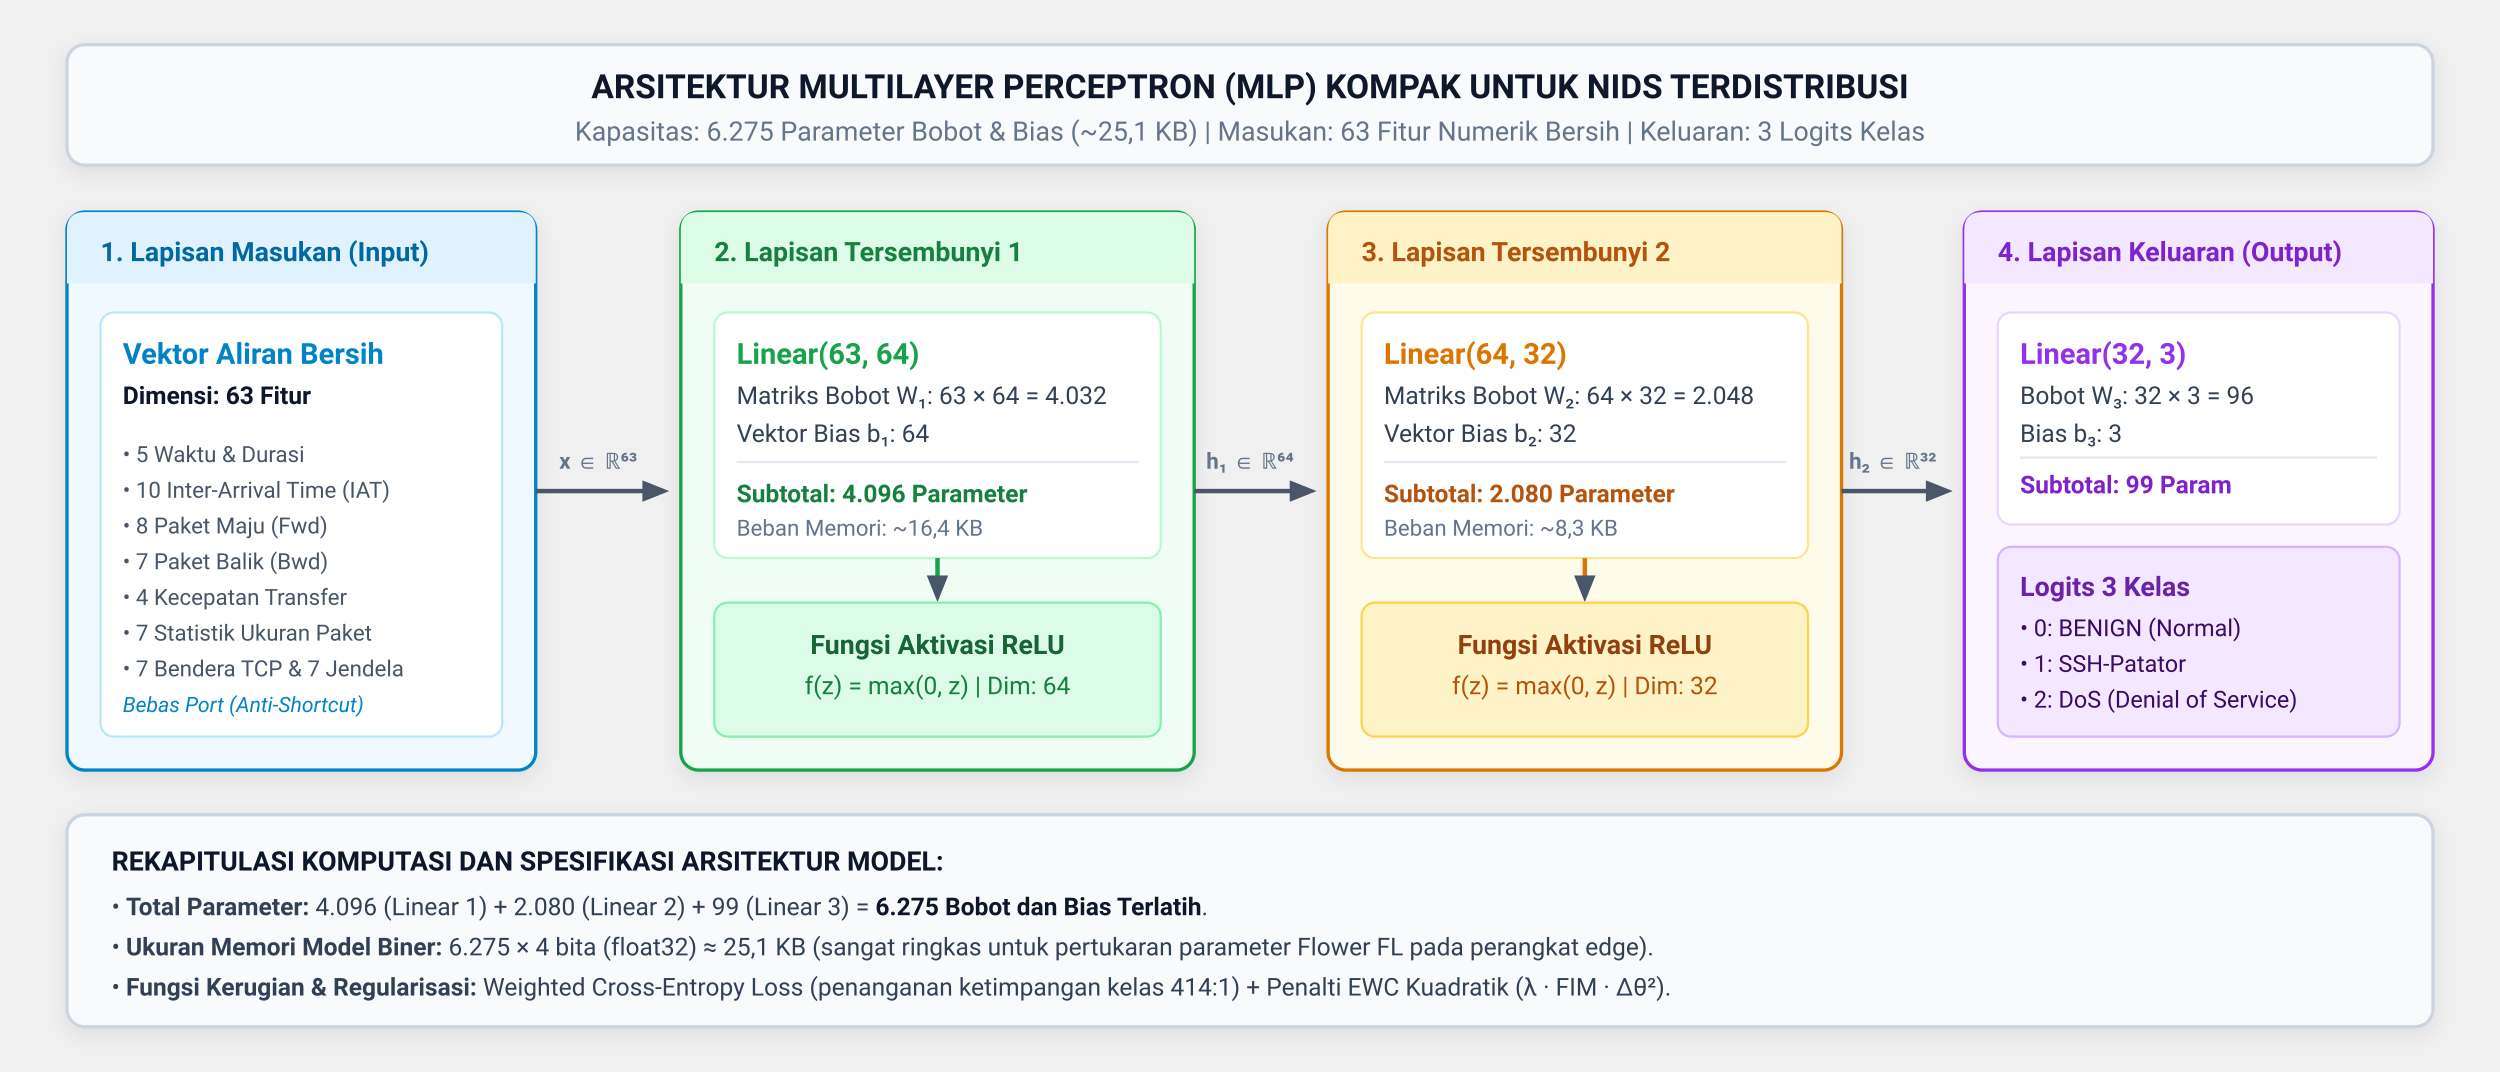
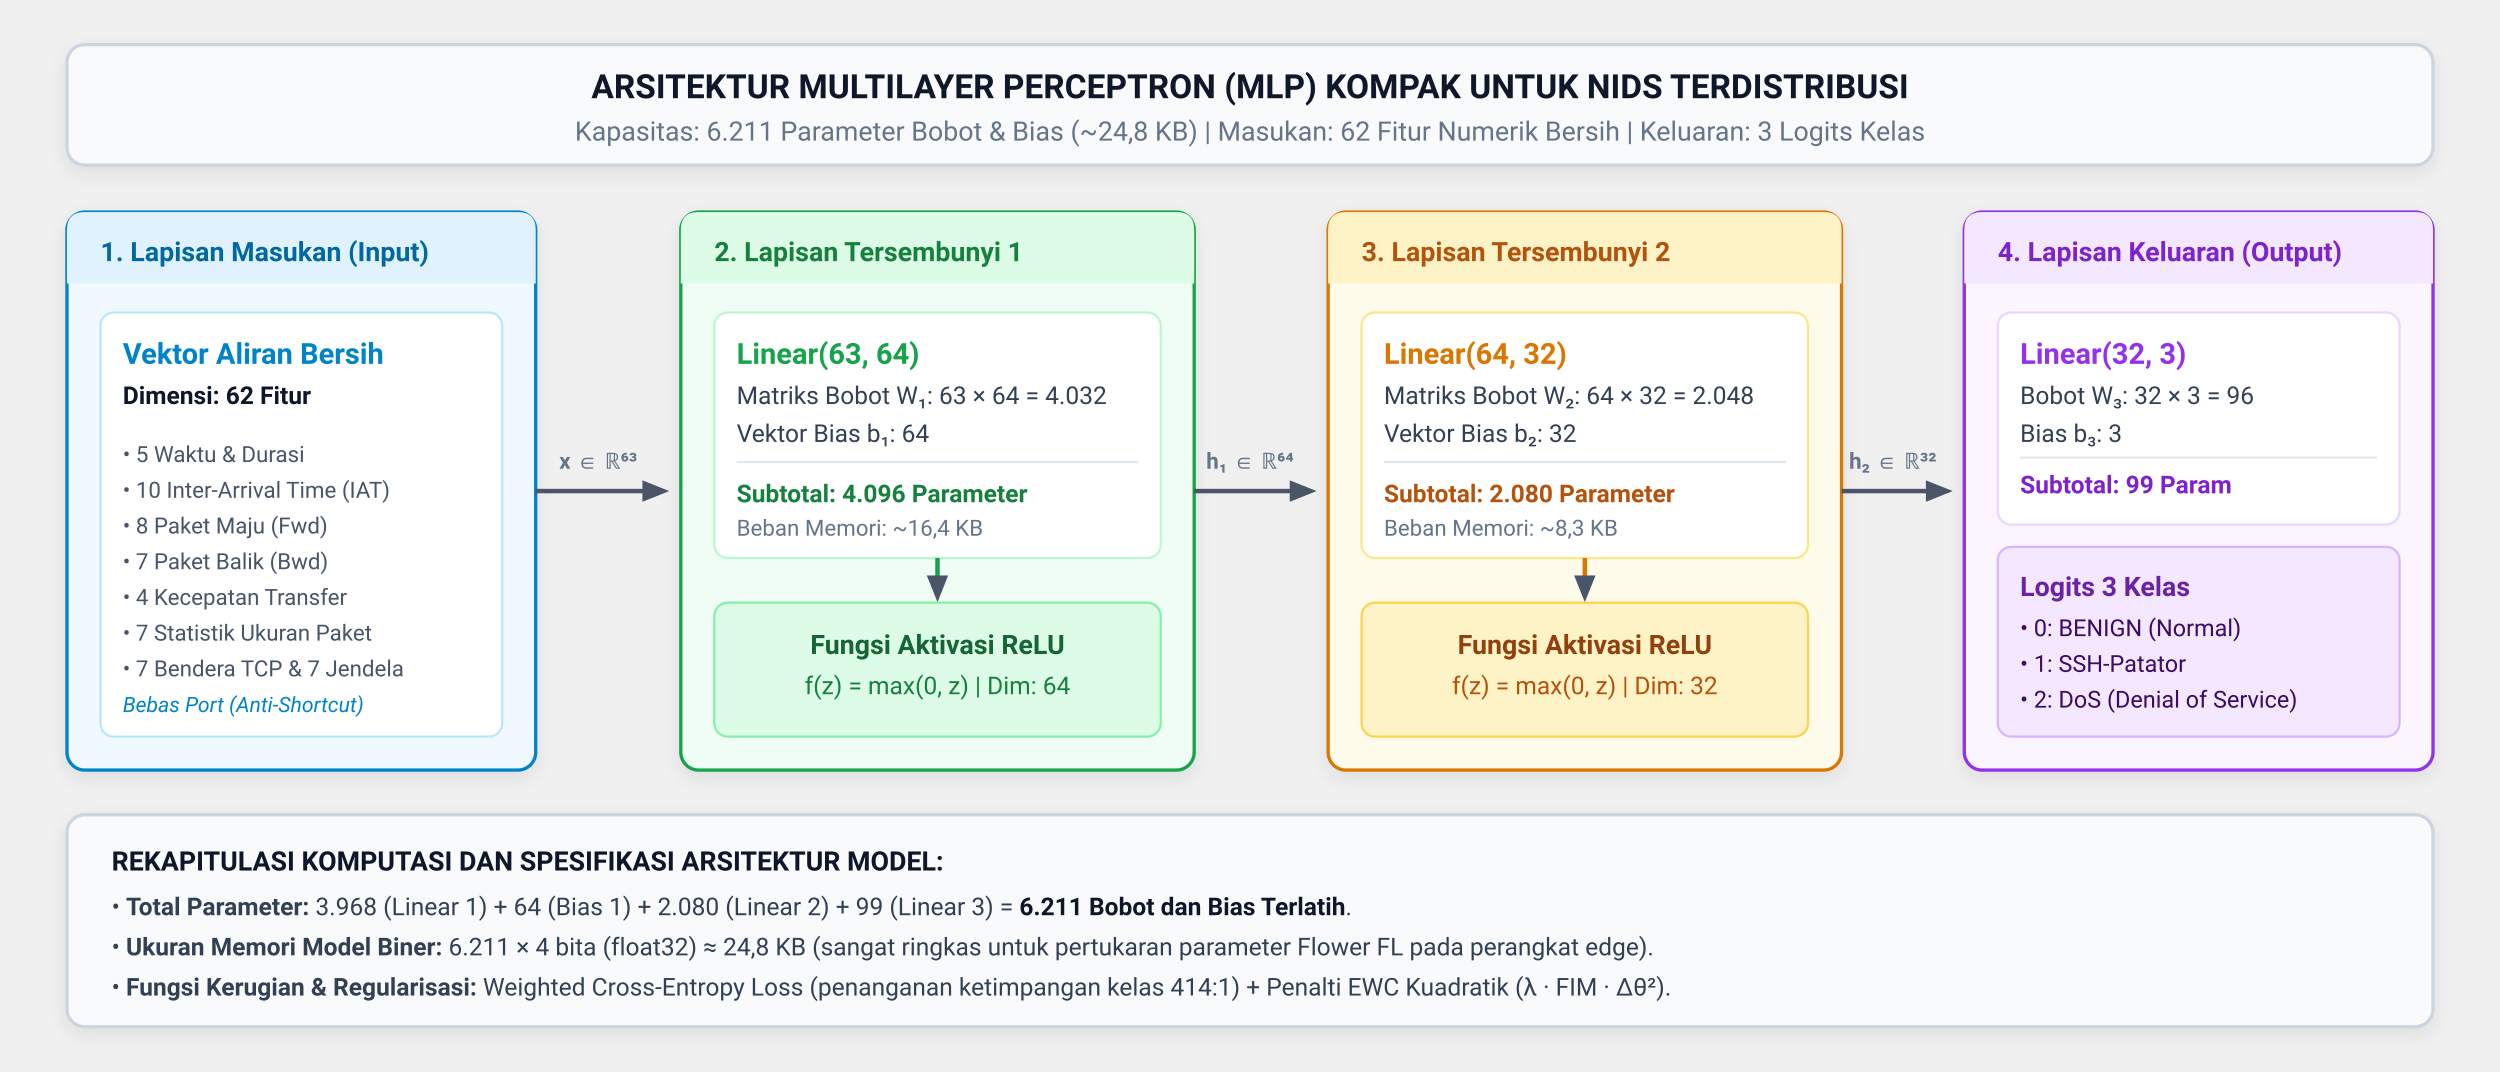
<svg xmlns="http://www.w3.org/2000/svg" viewBox="0 0 1120 480" width="100%" height="100%" style="background-color: #ffffff; font-family: -apple-system, BlinkMacSystemFont, 'Segoe UI', Roboto, Helvetica, Arial, sans-serif;">
  <defs>
    <marker id="arrow" viewBox="0 0 10 10" refX="6" refY="5" markerWidth="6" markerHeight="6" orient="auto-start-reverse">
      <path d="M 0 1 L 10 5 L 0 9 z" fill="#4a5568" />
    </marker>
    <filter id="shadow" x="-5%" y="-5%" width="110%" height="110%" filterUnits="userSpaceOnUse">
      <feDropShadow dx="0" dy="3" stdDeviation="4" flood-opacity="0.08" flood-color="#000000" />
    </filter>
  </defs>
  <rect x="30" y="20" width="1060" height="54" rx="8" fill="#f8fafc" stroke="#cbd5e1" stroke-width="1.5" filter="url(#shadow)" />
  <text x="560" y="44" text-anchor="middle" font-size="15" font-weight="700" fill="#0f172a">ARSITEKTUR MULTILAYER PERCEPTRON (MLP) KOMPAK UNTUK NIDS TERDISTRIBUSI</text>
-   <text x="560" y="63" text-anchor="middle" font-size="12" fill="#64748b">Kapasitas: 6.275 Parameter Bobot &amp; Bias (~25,1 KB) | Masukan: 63 Fitur Numerik Bersih | Keluaran: 3 Logits Kelas</text>
+   <text x="560" y="63" text-anchor="middle" font-size="12" fill="#64748b">Kapasitas: 6.211 Parameter Bobot &amp; Bias (~24,8 KB) | Masukan: 62 Fitur Numerik Bersih | Keluaran: 3 Logits Kelas</text>
  <g transform="translate(30, 95)" filter="url(#shadow)">
    <rect width="210" height="250" rx="8" fill="#f0f9ff" stroke="#0284c7" stroke-width="1.5" />
    <path d="M 0 8 Q 0 0 8 0 L 202 0 Q 210 0 210 8 L 210 32 L 0 32 Z" fill="#e0f2fe" />
    <text x="15" y="22" font-size="12" font-weight="700" fill="#0369a1">1. Lapisan Masukan (Input)</text>
    <rect x="15" y="45" width="180" height="190" rx="6" fill="#ffffff" stroke="#bae6fd" stroke-width="1" />
    <text x="25" y="68" font-size="13" font-weight="700" fill="#0284c7">Vektor Aliran Bersih</text>
-     <text x="25" y="86" font-size="11" font-weight="600" fill="#0f172a">Dimensi: 63 Fitur</text>
+     <text x="25" y="86" font-size="11" font-weight="600" fill="#0f172a">Dimensi: 62 Fitur</text>
    <text x="25" y="112" font-size="10" fill="#475569">• 5 Waktu &amp; Durasi</text>
    <text x="25" y="128" font-size="10" fill="#475569">• 10 Inter-Arrival Time (IAT)</text>
    <text x="25" y="144" font-size="10" fill="#475569">• 8 Paket Maju (Fwd)</text>
    <text x="25" y="160" font-size="10" fill="#475569">• 7 Paket Balik (Bwd)</text>
    <text x="25" y="176" font-size="10" fill="#475569">• 4 Kecepatan Transfer</text>
    <text x="25" y="192" font-size="10" fill="#475569">• 7 Statistik Ukuran Paket</text>
    <text x="25" y="208" font-size="10" fill="#475569">• 7 Bendera TCP &amp; 7 Jendela</text>
    <text x="25" y="224" font-size="9.5" font-style="italic" fill="#0284c7">Bebas Port (Anti-Shortcut)</text>
  </g>
  <path d="M 240 220 L 295 220" stroke="#4a5568" stroke-width="2" fill="none" marker-end="url(#arrow)" />
  <text x="268" y="210" text-anchor="middle" font-size="10" font-weight="600" fill="#64748b">x ∈ ℝ⁶³</text>
  <g transform="translate(305, 95)" filter="url(#shadow)">
    <rect width="230" height="250" rx="8" fill="#f0fdf4" stroke="#16a34a" stroke-width="1.5" />
    <path d="M 0 8 Q 0 0 8 0 L 222 0 Q 230 0 230 8 L 230 32 L 0 32 Z" fill="#dcfce7" />
    <text x="15" y="22" font-size="12" font-weight="700" fill="#15803d">2. Lapisan Tersembunyi 1</text>
    <rect x="15" y="45" width="200" height="110" rx="6" fill="#ffffff" stroke="#bbf7d0" stroke-width="1" />
    <text x="25" y="68" font-size="13" font-weight="700" fill="#16a34a">Linear(63, 64)</text>
    <text x="25" y="86" font-size="11" fill="#334155">Matriks Bobot W₁: 63 × 64 = 4.032</text>
    <text x="25" y="103" font-size="11" fill="#334155">Vektor Bias b₁: 64</text>
    <line x1="25" y1="112" x2="205" y2="112" stroke="#e2e8f0" stroke-width="1" />
    <text x="25" y="130" font-size="11" font-weight="700" fill="#15803d">Subtotal: 4.096 Parameter</text>
    <text x="25" y="145" font-size="10" fill="#64748b">Beban Memori: ~16,4 KB</text>
    <path d="M 115 155 L 115 170" stroke="#16a34a" stroke-width="2" fill="none" marker-end="url(#arrow)" />
    <rect x="15" y="175" width="200" height="60" rx="6" fill="#dcfce7" stroke="#86efac" stroke-width="1" />
    <text x="115" y="198" text-anchor="middle" font-size="12" font-weight="700" fill="#166534">Fungsi Aktivasi ReLU</text>
    <text x="115" y="216" text-anchor="middle" font-size="11" fill="#15803d">f(z) = max(0, z)  |  Dim: 64</text>
  </g>
  <path d="M 535 220 L 585 220" stroke="#4a5568" stroke-width="2" fill="none" marker-end="url(#arrow)" />
  <text x="560" y="210" text-anchor="middle" font-size="10" font-weight="600" fill="#64748b">h₁ ∈ ℝ⁶⁴</text>
  <g transform="translate(595, 95)" filter="url(#shadow)">
    <rect width="230" height="250" rx="8" fill="#fffbeb" stroke="#d97706" stroke-width="1.5" />
    <path d="M 0 8 Q 0 0 8 0 L 222 0 Q 230 0 230 8 L 230 32 L 0 32 Z" fill="#fef3c7" />
    <text x="15" y="22" font-size="12" font-weight="700" fill="#b45309">3. Lapisan Tersembunyi 2</text>
    <rect x="15" y="45" width="200" height="110" rx="6" fill="#ffffff" stroke="#fde68a" stroke-width="1" />
    <text x="25" y="68" font-size="13" font-weight="700" fill="#d97706">Linear(64, 32)</text>
    <text x="25" y="86" font-size="11" fill="#334155">Matriks Bobot W₂: 64 × 32 = 2.048</text>
    <text x="25" y="103" font-size="11" fill="#334155">Vektor Bias b₂: 32</text>
    <line x1="25" y1="112" x2="205" y2="112" stroke="#e2e8f0" stroke-width="1" />
    <text x="25" y="130" font-size="11" font-weight="700" fill="#b45309">Subtotal: 2.080 Parameter</text>
    <text x="25" y="145" font-size="10" fill="#64748b">Beban Memori: ~8,3 KB</text>
    <path d="M 115 155 L 115 170" stroke="#d97706" stroke-width="2" fill="none" marker-end="url(#arrow)" />
    <rect x="15" y="175" width="200" height="60" rx="6" fill="#fef3c7" stroke="#fcd34d" stroke-width="1" />
    <text x="115" y="198" text-anchor="middle" font-size="12" font-weight="700" fill="#92400e">Fungsi Aktivasi ReLU</text>
    <text x="115" y="216" text-anchor="middle" font-size="11" fill="#b45309">f(z) = max(0, z)  |  Dim: 32</text>
  </g>
  <path d="M 825 220 L 870 220" stroke="#4a5568" stroke-width="2" fill="none" marker-end="url(#arrow)" />
  <text x="848" y="210" text-anchor="middle" font-size="10" font-weight="600" fill="#64748b">h₂ ∈ ℝ³²</text>
  <g transform="translate(880, 95)" filter="url(#shadow)">
    <rect width="210" height="250" rx="8" fill="#faf5ff" stroke="#9333ea" stroke-width="1.5" />
    <path d="M 0 8 Q 0 0 8 0 L 202 0 Q 210 0 210 8 L 210 32 L 0 32 Z" fill="#f3e8ff" />
    <text x="15" y="22" font-size="12" font-weight="700" fill="#7e22ce">4. Lapisan Keluaran (Output)</text>
    <rect x="15" y="45" width="180" height="95" rx="6" fill="#ffffff" stroke="#e9d5ff" stroke-width="1" />
    <text x="25" y="68" font-size="13" font-weight="700" fill="#9333ea">Linear(32, 3)</text>
    <text x="25" y="86" font-size="11" fill="#334155">Bobot W₃: 32 × 3 = 96</text>
    <text x="25" y="103" font-size="11" fill="#334155">Bias b₃: 3</text>
    <line x1="25" y1="110" x2="185" y2="110" stroke="#e2e8f0" stroke-width="1" />
    <text x="25" y="126" font-size="11" font-weight="700" fill="#7e22ce">Subtotal: 99 Param</text>
    <rect x="15" y="150" width="180" height="85" rx="6" fill="#f3e8ff" stroke="#d8b4fe" stroke-width="1" />
    <text x="25" y="172" font-size="12" font-weight="700" fill="#6b21a8">Logits 3 Kelas</text>
    <text x="25" y="190" font-size="10.5" fill="#3b0764">• 0: BENIGN (Normal)</text>
    <text x="25" y="206" font-size="10.5" fill="#3b0764">• 1: SSH-Patator</text>
    <text x="25" y="222" font-size="10.5" fill="#3b0764">• 2: DoS (Denial of Service)</text>
  </g>
  <g transform="translate(30, 365)" filter="url(#shadow)">
    <rect width="1060" height="95" rx="8" fill="#f8fafc" stroke="#cbd5e1" stroke-width="1.5" />
    <text x="20" y="25" font-size="12" font-weight="700" fill="#0f172a">REKAPITULASI KOMPUTASI DAN SPESIFIKASI ARSITEKTUR MODEL:</text>
-     <text x="20" y="45" font-size="11" fill="#334155">• <tspan font-weight="600">Total Parameter:</tspan> 4.096 (Linear 1) + 2.080 (Linear 2) + 99 (Linear 3) = <tspan font-weight="700" fill="#0f172a">6.275 Bobot dan Bias Terlatih</tspan>.</text>
-     <text x="20" y="63" font-size="11" fill="#334155">• <tspan font-weight="600">Ukuran Memori Model Biner:</tspan> 6.275 × 4 bita (float32) ≈ 25,1 KB (sangat ringkas untuk pertukaran parameter Flower FL pada perangkat edge).</text>
+     <text x="20" y="45" font-size="11" fill="#334155">• <tspan font-weight="600">Total Parameter:</tspan> 3.968 (Linear 1) + 64 (Bias 1) + 2.080 (Linear 2) + 99 (Linear 3) = <tspan font-weight="700" fill="#0f172a">6.211 Bobot dan Bias Terlatih</tspan>.</text>
+     <text x="20" y="63" font-size="11" fill="#334155">• <tspan font-weight="600">Ukuran Memori Model Biner:</tspan> 6.211 × 4 bita (float32) ≈ 24,8 KB (sangat ringkas untuk pertukaran parameter Flower FL pada perangkat edge).</text>
    <text x="20" y="81" font-size="11" fill="#334155">• <tspan font-weight="600">Fungsi Kerugian &amp; Regularisasi:</tspan> Weighted Cross-Entropy Loss (penanganan ketimpangan kelas 414:1) + Penalti EWC Kuadratik (λ · FIM · Δθ²).</text>
  </g>
</svg>
